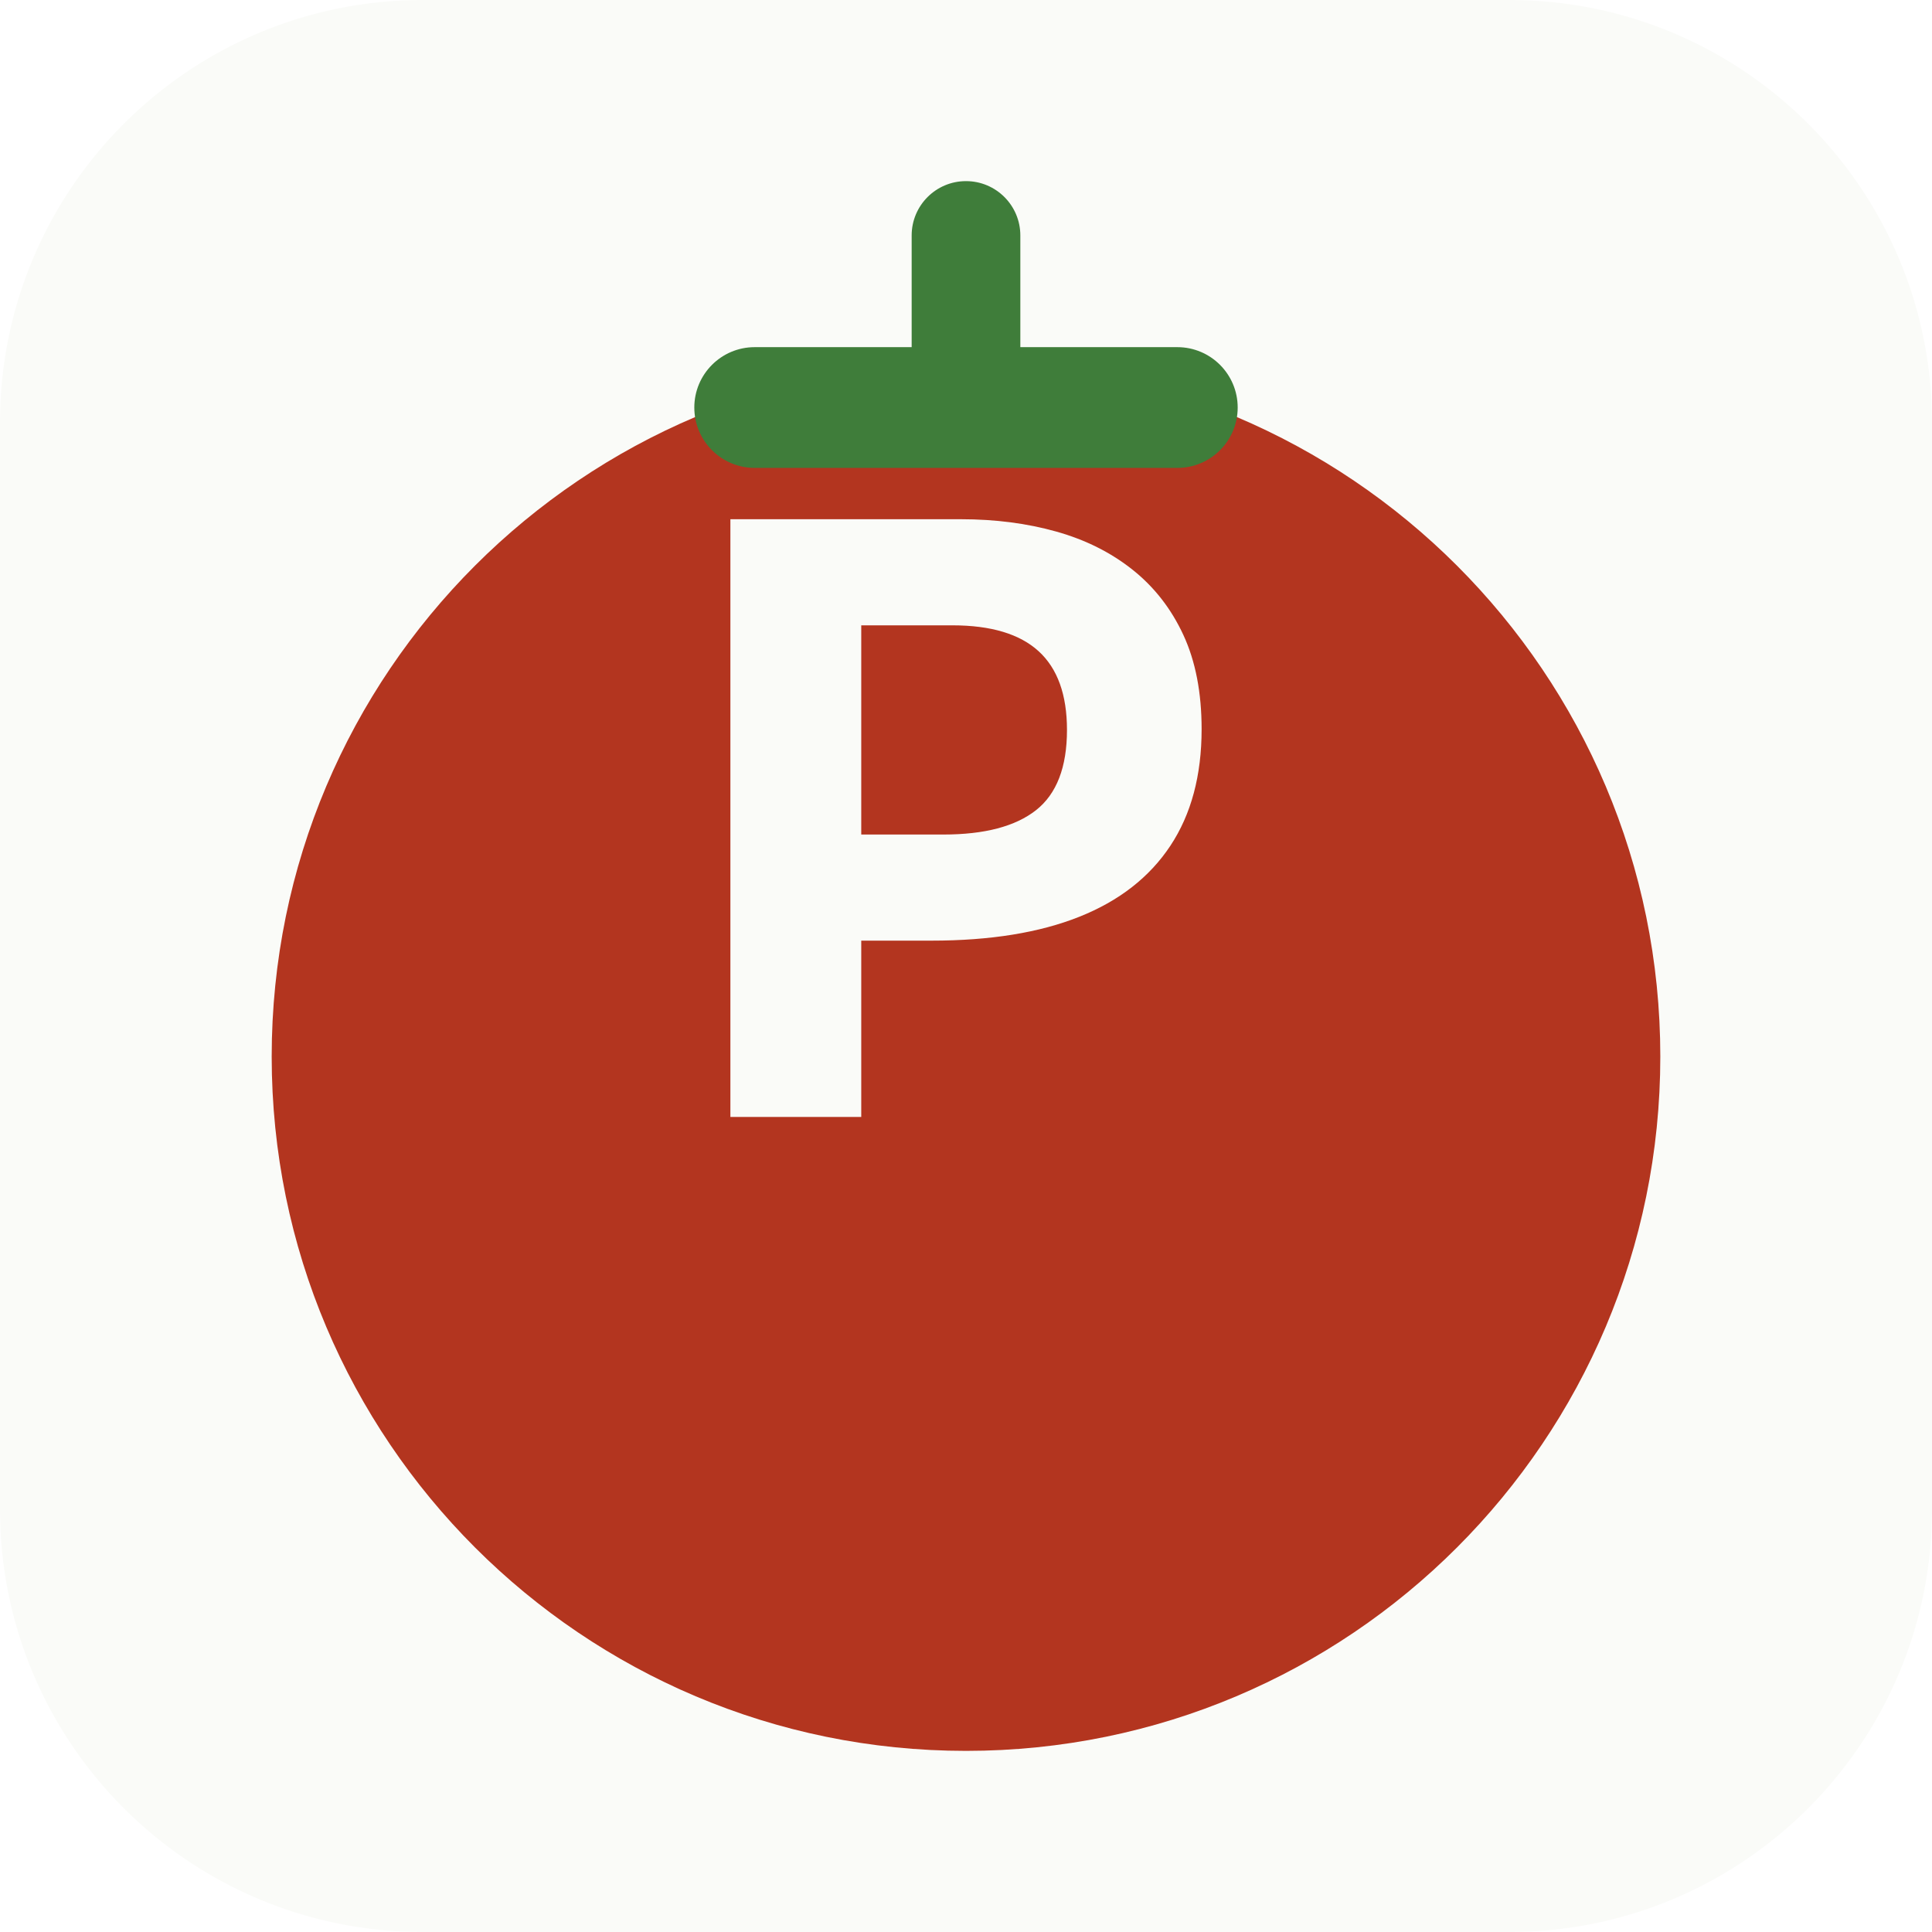
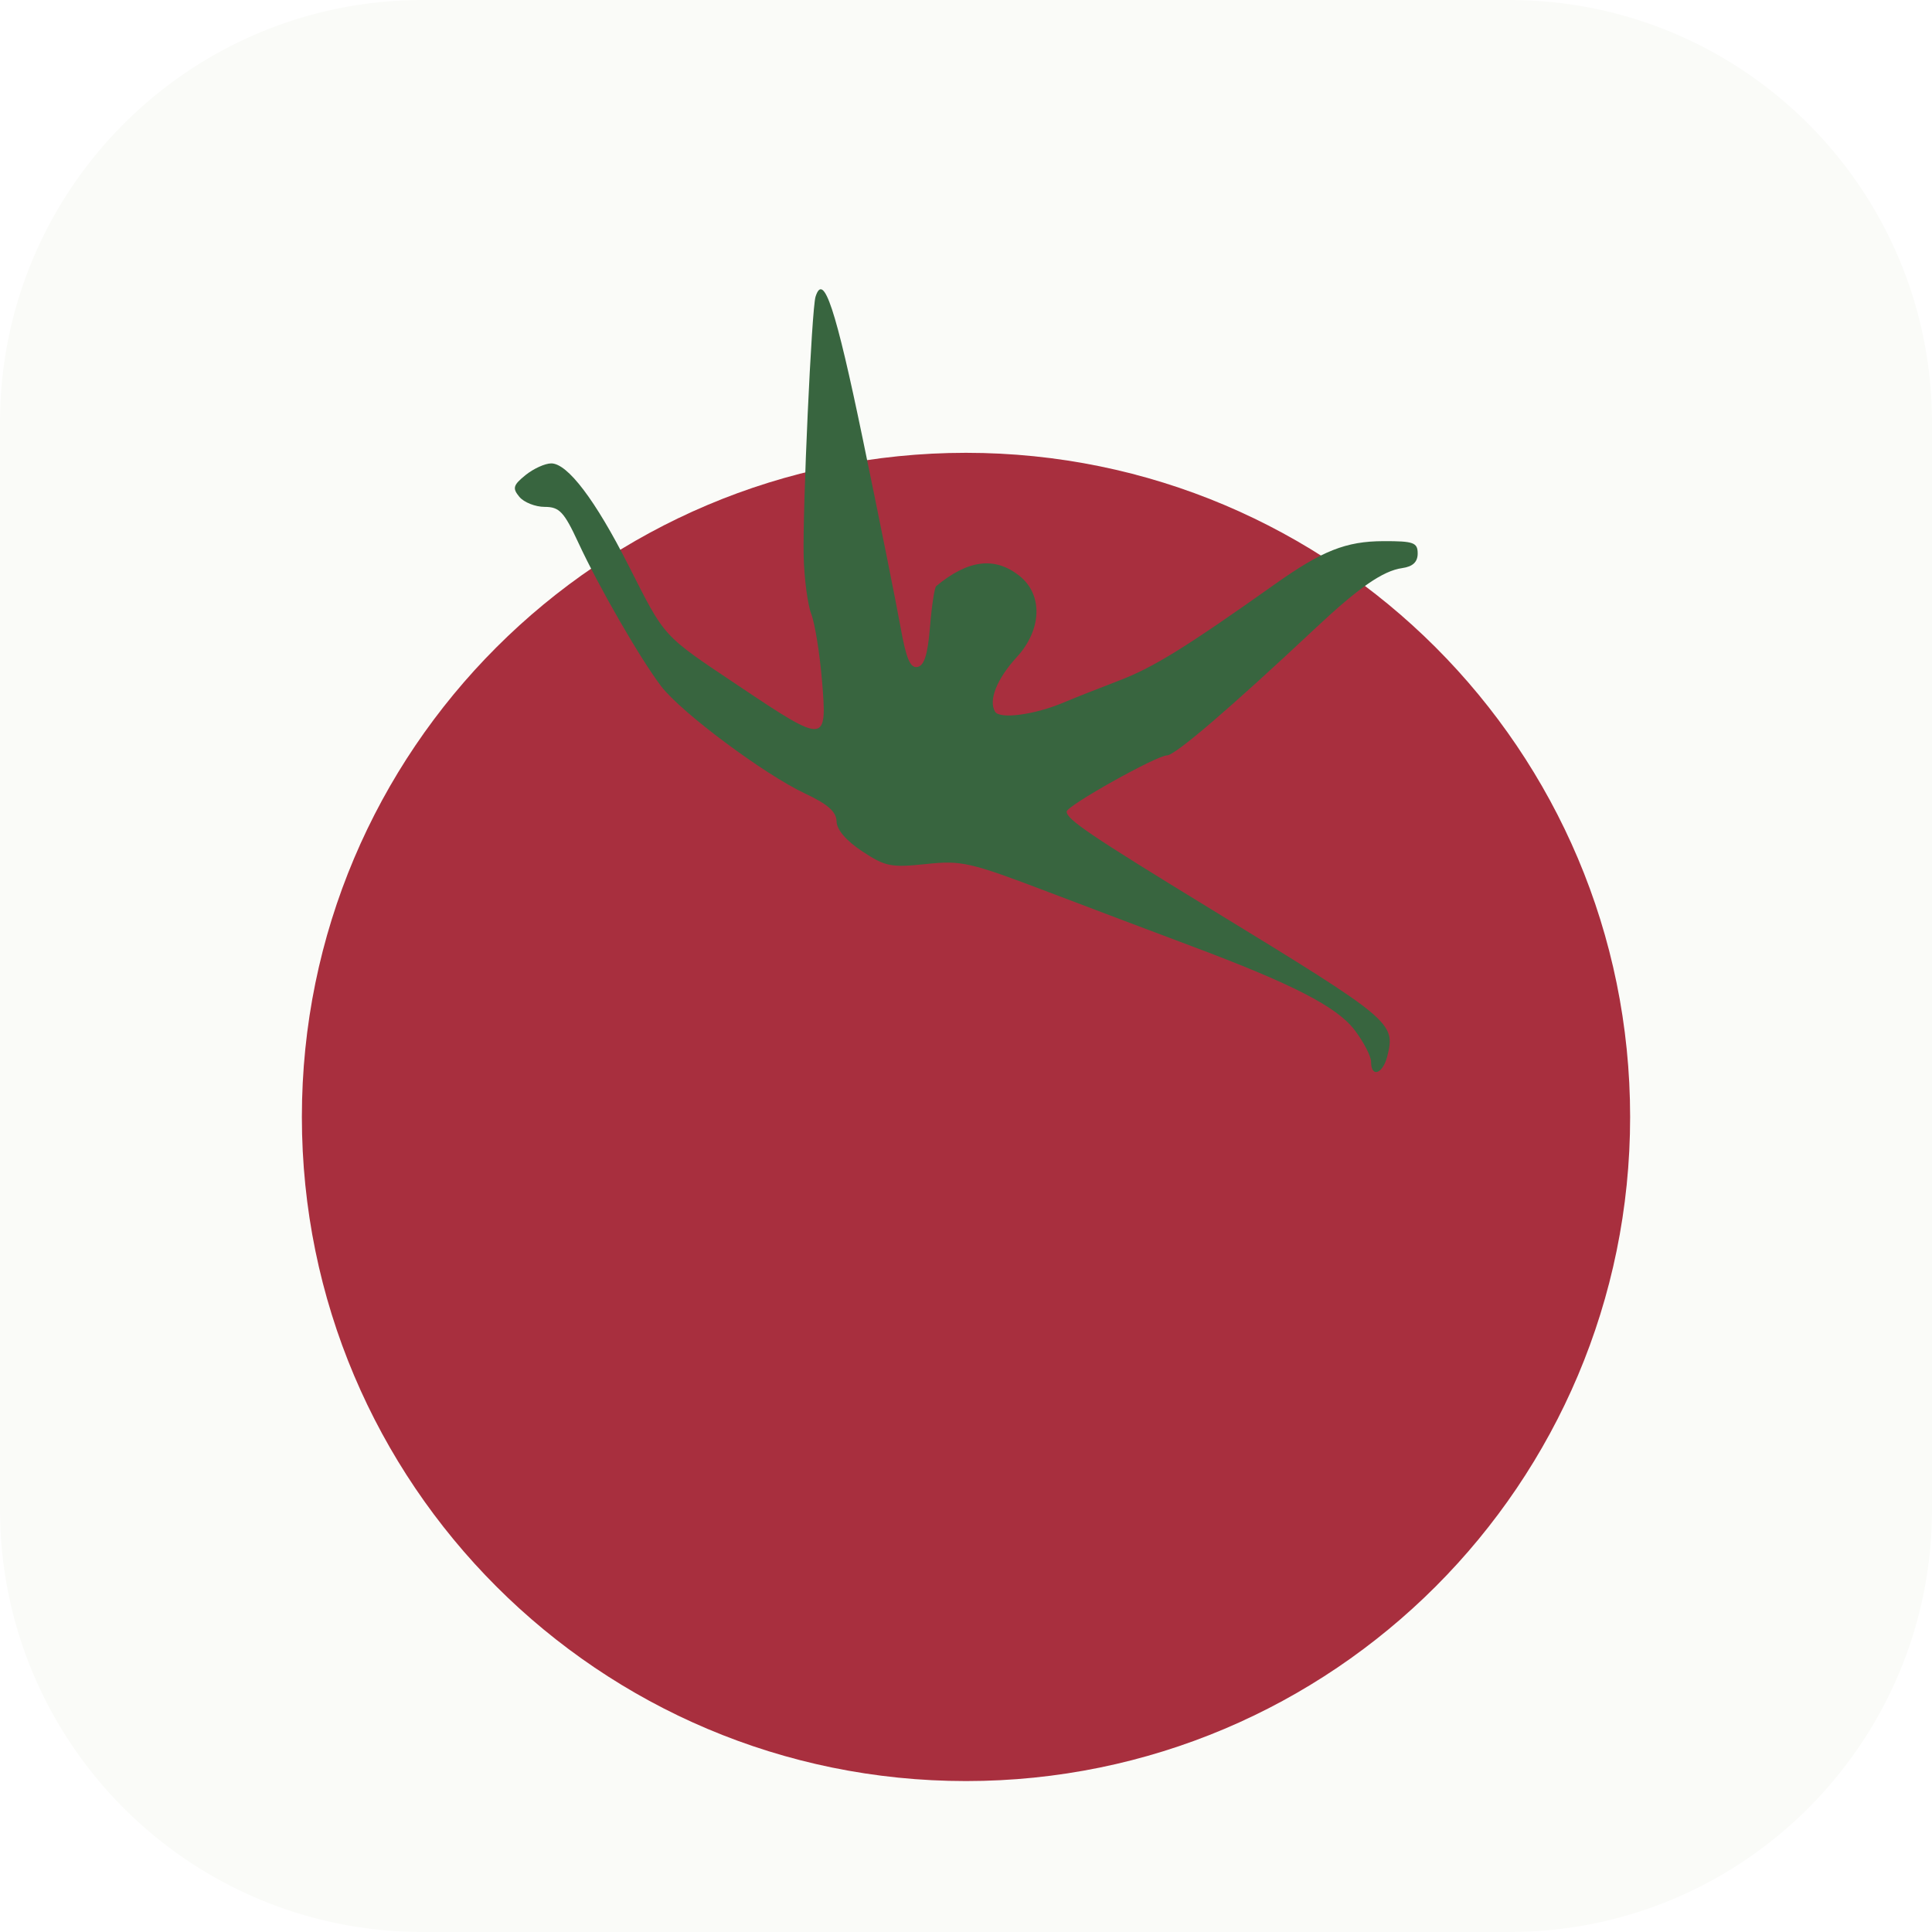
<svg xmlns="http://www.w3.org/2000/svg" viewBox="0 0 64 64">
  <rect width="64" height="64" rx="14" fill="#fafbf8" />
-   <circle cx="32" cy="35" r="23" fill="#b3351f" />
-   <rect x="30.2" y="6" width="3.6" height="9" rx="1.8" fill="#3f7d3a" />
-   <rect x="23" y="11.5" width="18" height="4" rx="2" fill="#3f7d3a" />
-   <path fill="#fafbf8" d="M27.29 31.16V27.645H31.25Q33.295 27.645 34.32 26.838Q35.345 26.03 35.345 24.18Q35.345 22.43 34.405 21.572Q33.465 20.715 31.55 20.715H27.29V17.2H31.835Q33.535 17.2 34.987 17.608Q36.44 18.015 37.52 18.875Q38.6 19.735 39.202 21.037Q39.805 22.34 39.805 24.155Q39.805 26.455 38.77 28.017Q37.735 29.58 35.752 30.37Q33.77 31.16 30.86 31.16ZM24.195 37.0V17.2H28.53V37.0Z" />
+   <circle cx="32" cy="37" r="22" fill="#a82f3e" />
+   <path fill="#38653f" fill-rule="evenodd" transform="translate(-120.25 3.62) scale(0.2058)" d="M 715.578 30.167 C 714.951 32.141, 713.474 64.471, 713.666 72 C 713.758 75.575, 714.310 79.740, 714.893 81.255 C 715.477 82.770, 716.254 87.607, 716.621 92.005 C 717.471 102.195, 717.233 102.210, 703.217 92.823 C 690.794 84.503, 691.456 85.229, 685.440 73.361 C 680.138 62.901, 675.665 57, 673.038 57 C 672.039 57, 670.174 57.848, 668.893 58.885 C 666.897 60.502, 666.756 61.001, 667.905 62.385 C 668.642 63.273, 670.478 64, 671.986 64 C 674.347 64, 675.096 64.797, 677.392 69.750 C 680.710 76.911, 687.344 88.416, 690.708 92.846 C 693.906 97.058, 707.308 107.052, 713.913 110.151 C 717.564 111.865, 718.929 113.073, 718.959 114.617 C 718.985 115.961, 720.492 117.722, 723.085 119.438 C 726.797 121.894, 727.733 122.082, 733.335 121.492 C 739.098 120.885, 740.380 121.177, 753 125.974 C 760.425 128.797, 770.775 132.707, 776 134.664 C 792.370 140.795, 799.478 144.449, 802.345 148.208 C 803.805 150.122, 805 152.434, 805 153.344 C 805 155.940, 806.891 155.281, 807.605 152.436 C 808.961 147.037, 808.459 146.617, 779.500 128.915 C 759.755 116.846, 756 114.310, 756 113.044 C 756 112.113, 770.494 104, 772.158 104 C 773.445 104, 782.358 96.361, 796 83.566 C 803.032 76.970, 806.898 74.290, 810.013 73.851 C 811.716 73.610, 812.500 72.870, 812.500 71.500 C 812.500 69.741, 811.838 69.502, 807 69.515 C 800.956 69.532, 797.116 71.055, 789.500 76.457 C 775.187 86.608, 769.966 89.840, 764.500 91.932 C 761.200 93.194, 757.150 94.798, 755.500 95.495 C 750.847 97.461, 745.249 98.213, 744.484 96.974 C 743.371 95.173, 744.748 91.694, 747.963 88.188 C 752.039 83.744, 752.212 78.098, 748.365 75.073 C 744.414 71.964, 740.134 72.502, 735 76.751 C 734.725 76.978, 734.275 79.936, 734 83.323 C 733.639 87.770, 733.077 89.561, 731.976 89.770 C 730.821 89.989, 730.159 88.417, 729.243 83.280 C 728.577 79.551, 725.847 65.949, 723.176 53.053 C 718.814 31.998, 716.863 26.120, 715.578 30.167" />
</svg>
